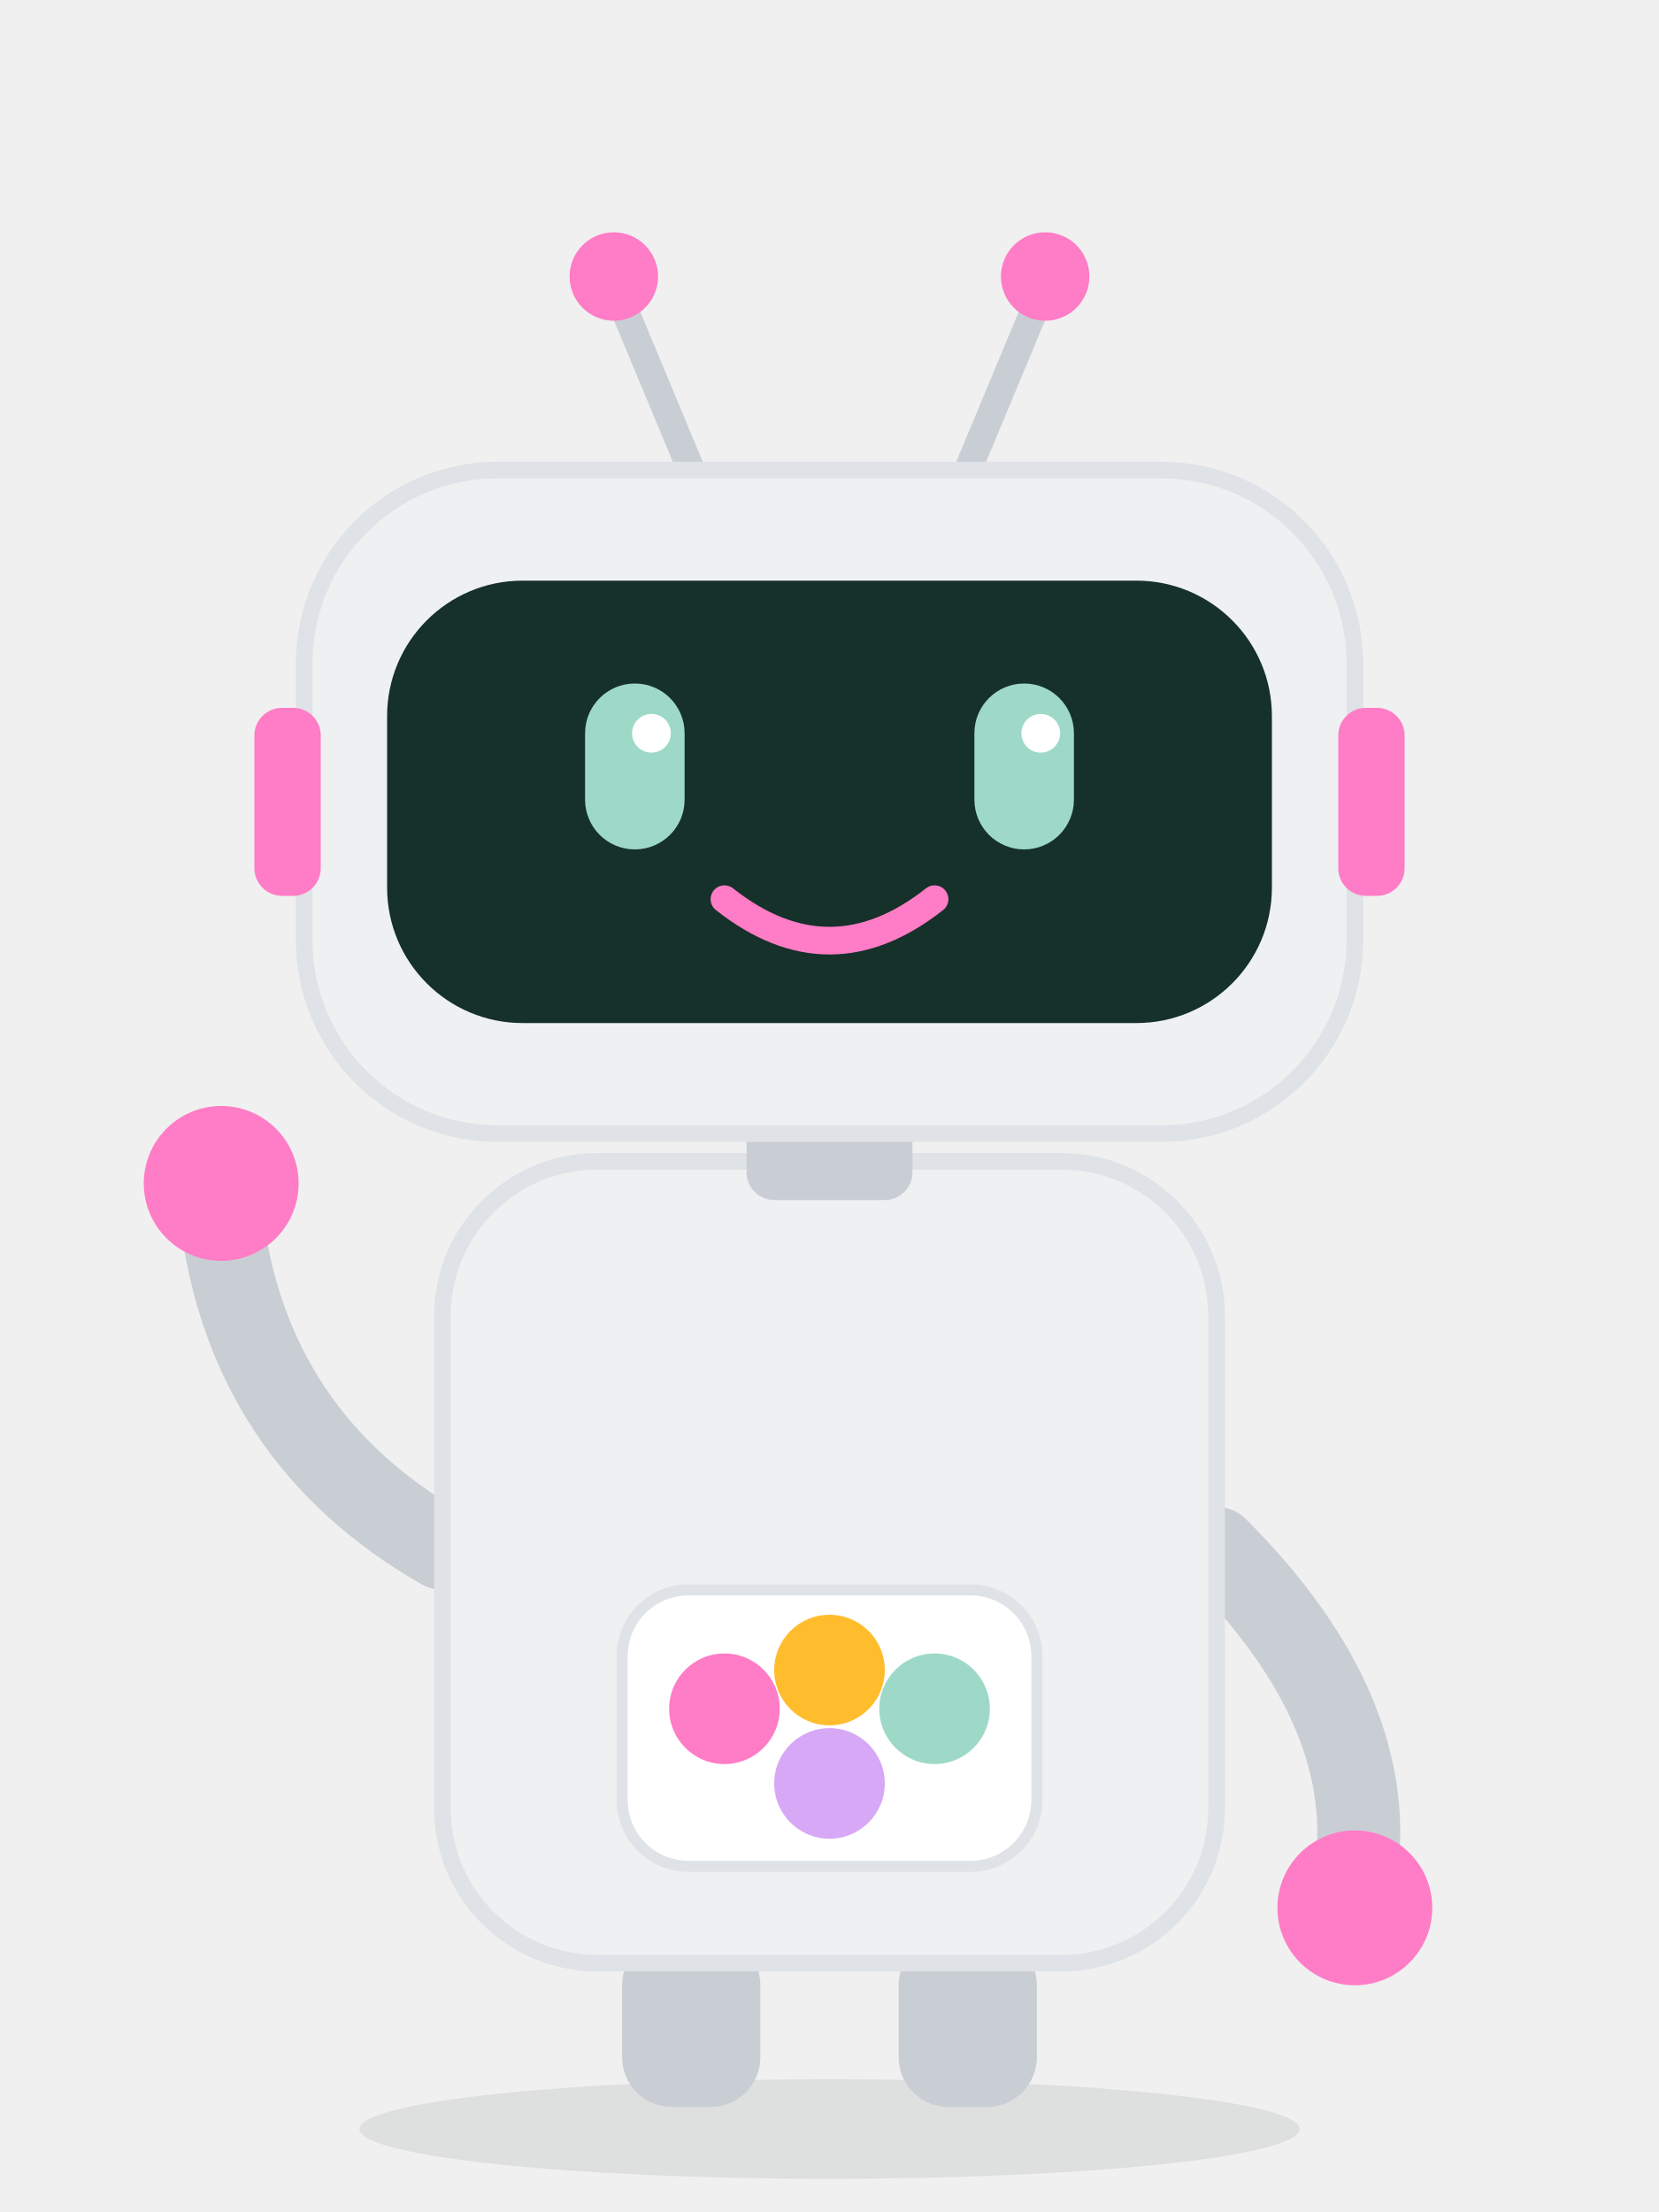
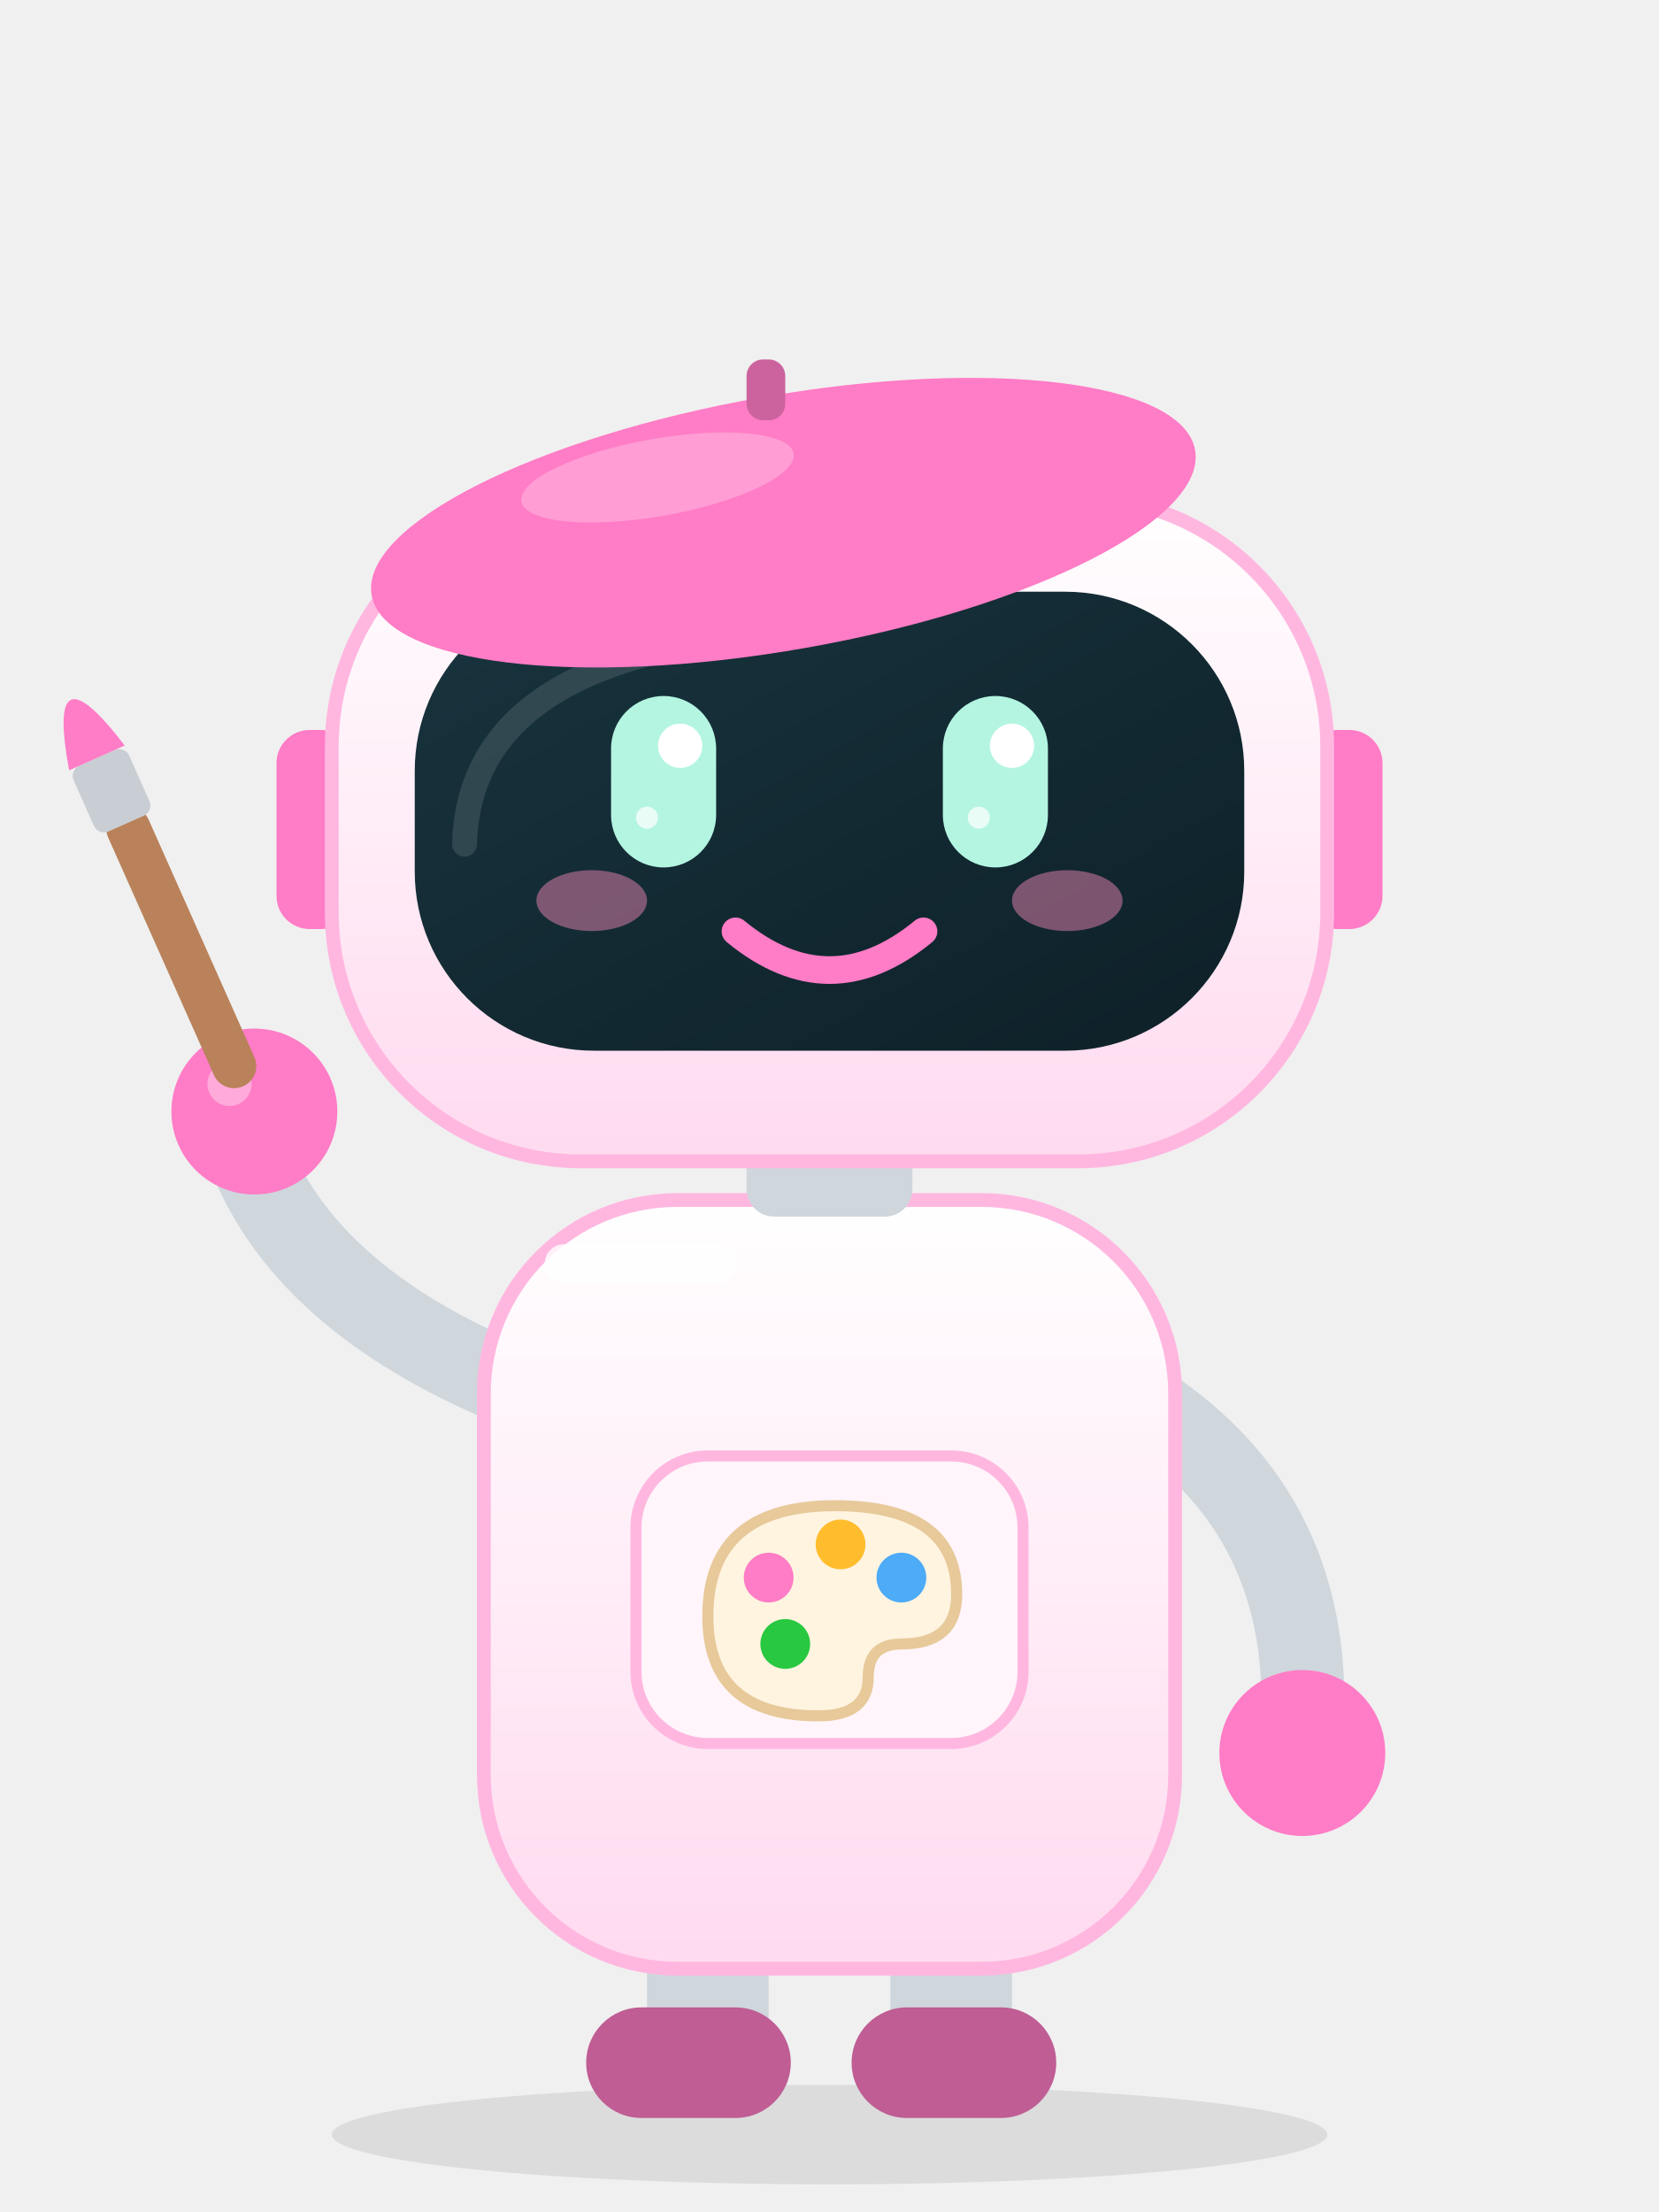
<svg xmlns="http://www.w3.org/2000/svg" viewBox="0 0 600 800" width="600" height="800">
-   <ellipse cx="300" cy="770" rx="170" ry="18" fill="#111816" opacity=".08" />
-   <line x1="250" y1="170" x2="225" y2="110" stroke="#c9ced4" stroke-width="10" stroke-linecap="round" />
-   <circle cx="222" cy="100" r="16" fill="#ff7cc6" />
-   <line x1="350" y1="170" x2="375" y2="110" stroke="#c9ced4" stroke-width="10" stroke-linecap="round" />
-   <circle cx="378" cy="100" r="16" fill="#ff7cc6" />
-   <path d="M160 560 Q90 520 80 440" fill="none" stroke="#c9ced4" stroke-width="30" stroke-linecap="round" />
-   <circle cx="80" cy="428" r="28" fill="#ff7cc6" />
-   <path d="M440 560 Q500 620 490 680" fill="none" stroke="#c9ced4" stroke-width="30" stroke-linecap="round" />
-   <circle cx="490" cy="690" r="28" fill="#ff7cc6" />
-   <rect x="225" y="700" width="50" height="62" rx="18" fill="#c9ced4" />
-   <rect x="325" y="700" width="50" height="62" rx="18" fill="#c9ced4" />
-   <rect x="160" y="420" width="280" height="290" rx="56" fill="#eef0f2" stroke="#dfe2e6" stroke-width="6" />
-   <rect x="225" y="575" width="150" height="100" rx="24" fill="#ffffff" stroke="#dfe2e6" stroke-width="4" />
-   <circle cx="262" cy="618" r="20" fill="#ff7cc6" />
-   <circle cx="300" cy="604" r="20" fill="#ffbd2e" />
-   <circle cx="338" cy="618" r="20" fill="#9ed9c7" />
-   <circle cx="300" cy="645" r="20" fill="#d7a8f6" />
-   <rect x="270" y="400" width="60" height="34" rx="10" fill="#c9ced4" />
-   <rect x="110" y="170" width="380" height="240" rx="70" fill="#eef0f2" stroke="#dfe2e6" stroke-width="6" />
-   <rect x="92" y="256.0" width="24" height="68" rx="10" fill="#ff7cc6" />
-   <rect x="484" y="256.0" width="24" height="68" rx="10" fill="#ff7cc6" />
-   <rect x="140" y="210" width="320" height="160" rx="49.0" fill="#16302a" />
-   <rect x="211.6" y="247.2" width="36" height="60" rx="18" fill="#9ed9c7" />
-   <rect x="352.4" y="247.2" width="36" height="60" rx="18" fill="#9ed9c7" />
-   <circle cx="235.6" cy="265.2" r="7" fill="#ffffff" />
-   <circle cx="376.4" cy="265.2" r="7" fill="#ffffff" />
-   <path d="M262 325.2 Q300 355.2 338 325.2" fill="none" stroke="#ff7cc6" stroke-width="10" stroke-linecap="round" />
+   <defs>
+     <linearGradient id="body" x1="0" y1="0" x2="0" y2="1">
+       <stop offset="0" stop-color="#ffffff" />
+       <stop offset="1" stop-color="#ffdaef" />
+     </linearGradient>
+     <linearGradient id="screen" x1="0" y1="0" x2="1" y2="1">
+       <stop offset="0" stop-color="#18343e" />
+       <stop offset="1" stop-color="#0e2028" />
+     </linearGradient>
+   </defs>
+   <ellipse cx="300" cy="772" rx="180" ry="18" fill="#111816" opacity=".09" />
+   <rect x="234" y="692" width="44" height="60" rx="16" fill="#cfd6dc" />
+   <rect x="322" y="692" width="44" height="60" rx="16" fill="#cfd6dc" />
+   <rect x="212" y="726" width="74" height="40" rx="20" fill="#bf5d94" stroke="#bf5d94" stroke-width="0" />
+   <rect x="308" y="726" width="74" height="40" rx="20" fill="#bf5d94" stroke="#bf5d94" stroke-width="0" />
+   <path d="M193 504 Q115 474 92 422" fill="none" stroke="#cfd6dc" stroke-width="30" stroke-linecap="round" />
+   <path d="M407 504 Q475 544 471 624" fill="none" stroke="#cfd6dc" stroke-width="30" stroke-linecap="round" />
+   <rect x="175" y="434" width="250" height="278" rx="70" fill="url(#body)" stroke="#ffb7e0" stroke-width="5" />
+   <rect x="197" y="450" width="70.0" height="14" rx="7" fill="#ffffff" opacity=".8" />
+   <rect x="230" y="526.56" width="140" height="104" rx="26" fill="#fff5fa" stroke="#ffb7e0" stroke-width="4" />
+   <path d="M256 584.56 q0 -40 46 -40 q44 0 44 32 q0 18 -20 18 q-12 0 -12 12 q0 14 -18 14 q-40 0 -40 -36 Z" fill="#fff4e0" stroke="#e7c99a" stroke-width="4" />
+   <circle cx="278" cy="570.56" r="9" fill="#ff7cc6" />
+   <circle cx="304" cy="558.56" r="9" fill="#ffbd2e" />
+   <circle cx="326" cy="570.56" r="9" fill="#4dabf7" />
+   <circle cx="284" cy="594.56" r="9" fill="#28c840" />
+   <circle cx="92" cy="402" r="30" fill="#ff7cc6" />
+   <circle cx="83" cy="392" r="8" fill="#ffffff" opacity=".35" />
+   <circle cx="471" cy="634" r="30" fill="#ff7cc6" />
+   <g transform="rotate(-24 92 402)">
+     <rect x="84" y="282" width="16" height="110" rx="8" fill="#b9825a" />
+     <rect x="81" y="262" width="22" height="26" rx="4" fill="#c9ced4" />
+     <path d="M81 262 q11 -46 22 0 Z" fill="#ff7cc6" />
+   </g>
+   <rect x="270" y="408" width="60" height="32" rx="10" fill="#cfd6dc" />
+   <rect x="100" y="264.0" width="28" height="72" rx="12" fill="#ff7cc6" />
+   <rect x="472" y="264.0" width="28" height="72" rx="12" fill="#ff7cc6" />
+   <rect x="120" y="180" width="360" height="240" rx="90" fill="url(#body)" stroke="#ffb7e0" stroke-width="5" />
+   <rect x="150" y="214" width="300" height="166" rx="64.8" fill="url(#screen)" />
+   <path d="M168 305.3 Q170 232 300.0 228" fill="none" stroke="#ffffff" stroke-width="9" stroke-linecap="round" opacity=".12" />
+   <rect x="221" y="251.72" width="38" height="62" rx="19" fill="#b4f5e2" />
+   <circle cx="246" cy="269.72" r="8" fill="#ffffff" />
+   <circle cx="234" cy="295.72" r="4" fill="#ffffff" opacity=".7" />
+   <rect x="341" y="251.72" width="38" height="62" rx="19" fill="#b4f5e2" />
+   <circle cx="366" cy="269.72" r="8" fill="#ffffff" />
+   <circle cx="354" cy="295.72" r="4" fill="#ffffff" opacity=".7" />
+   <ellipse cx="214" cy="325.72" rx="20" ry="11" fill="#ff8fbf" opacity=".45" />
+   <ellipse cx="386" cy="325.72" rx="20" ry="11" fill="#ff8fbf" opacity=".45" />
+   <path d="M266 336.84 Q300 364.84 334 336.84" fill="none" stroke="#ff7cc6" stroke-width="10" stroke-linecap="round" />
+   <ellipse cx="282.0" cy="186" rx="151.2" ry="46" fill="#ff7cc6" transform="rotate(-10 300.0 180)" />
+   <ellipse cx="240.0" cy="162" rx="50" ry="14" fill="#ffffff" opacity=".25" transform="rotate(-10 300.0 180)" />
+   <rect x="270.0" y="130" width="14" height="22" rx="6" fill="#cc639e" />
</svg>
